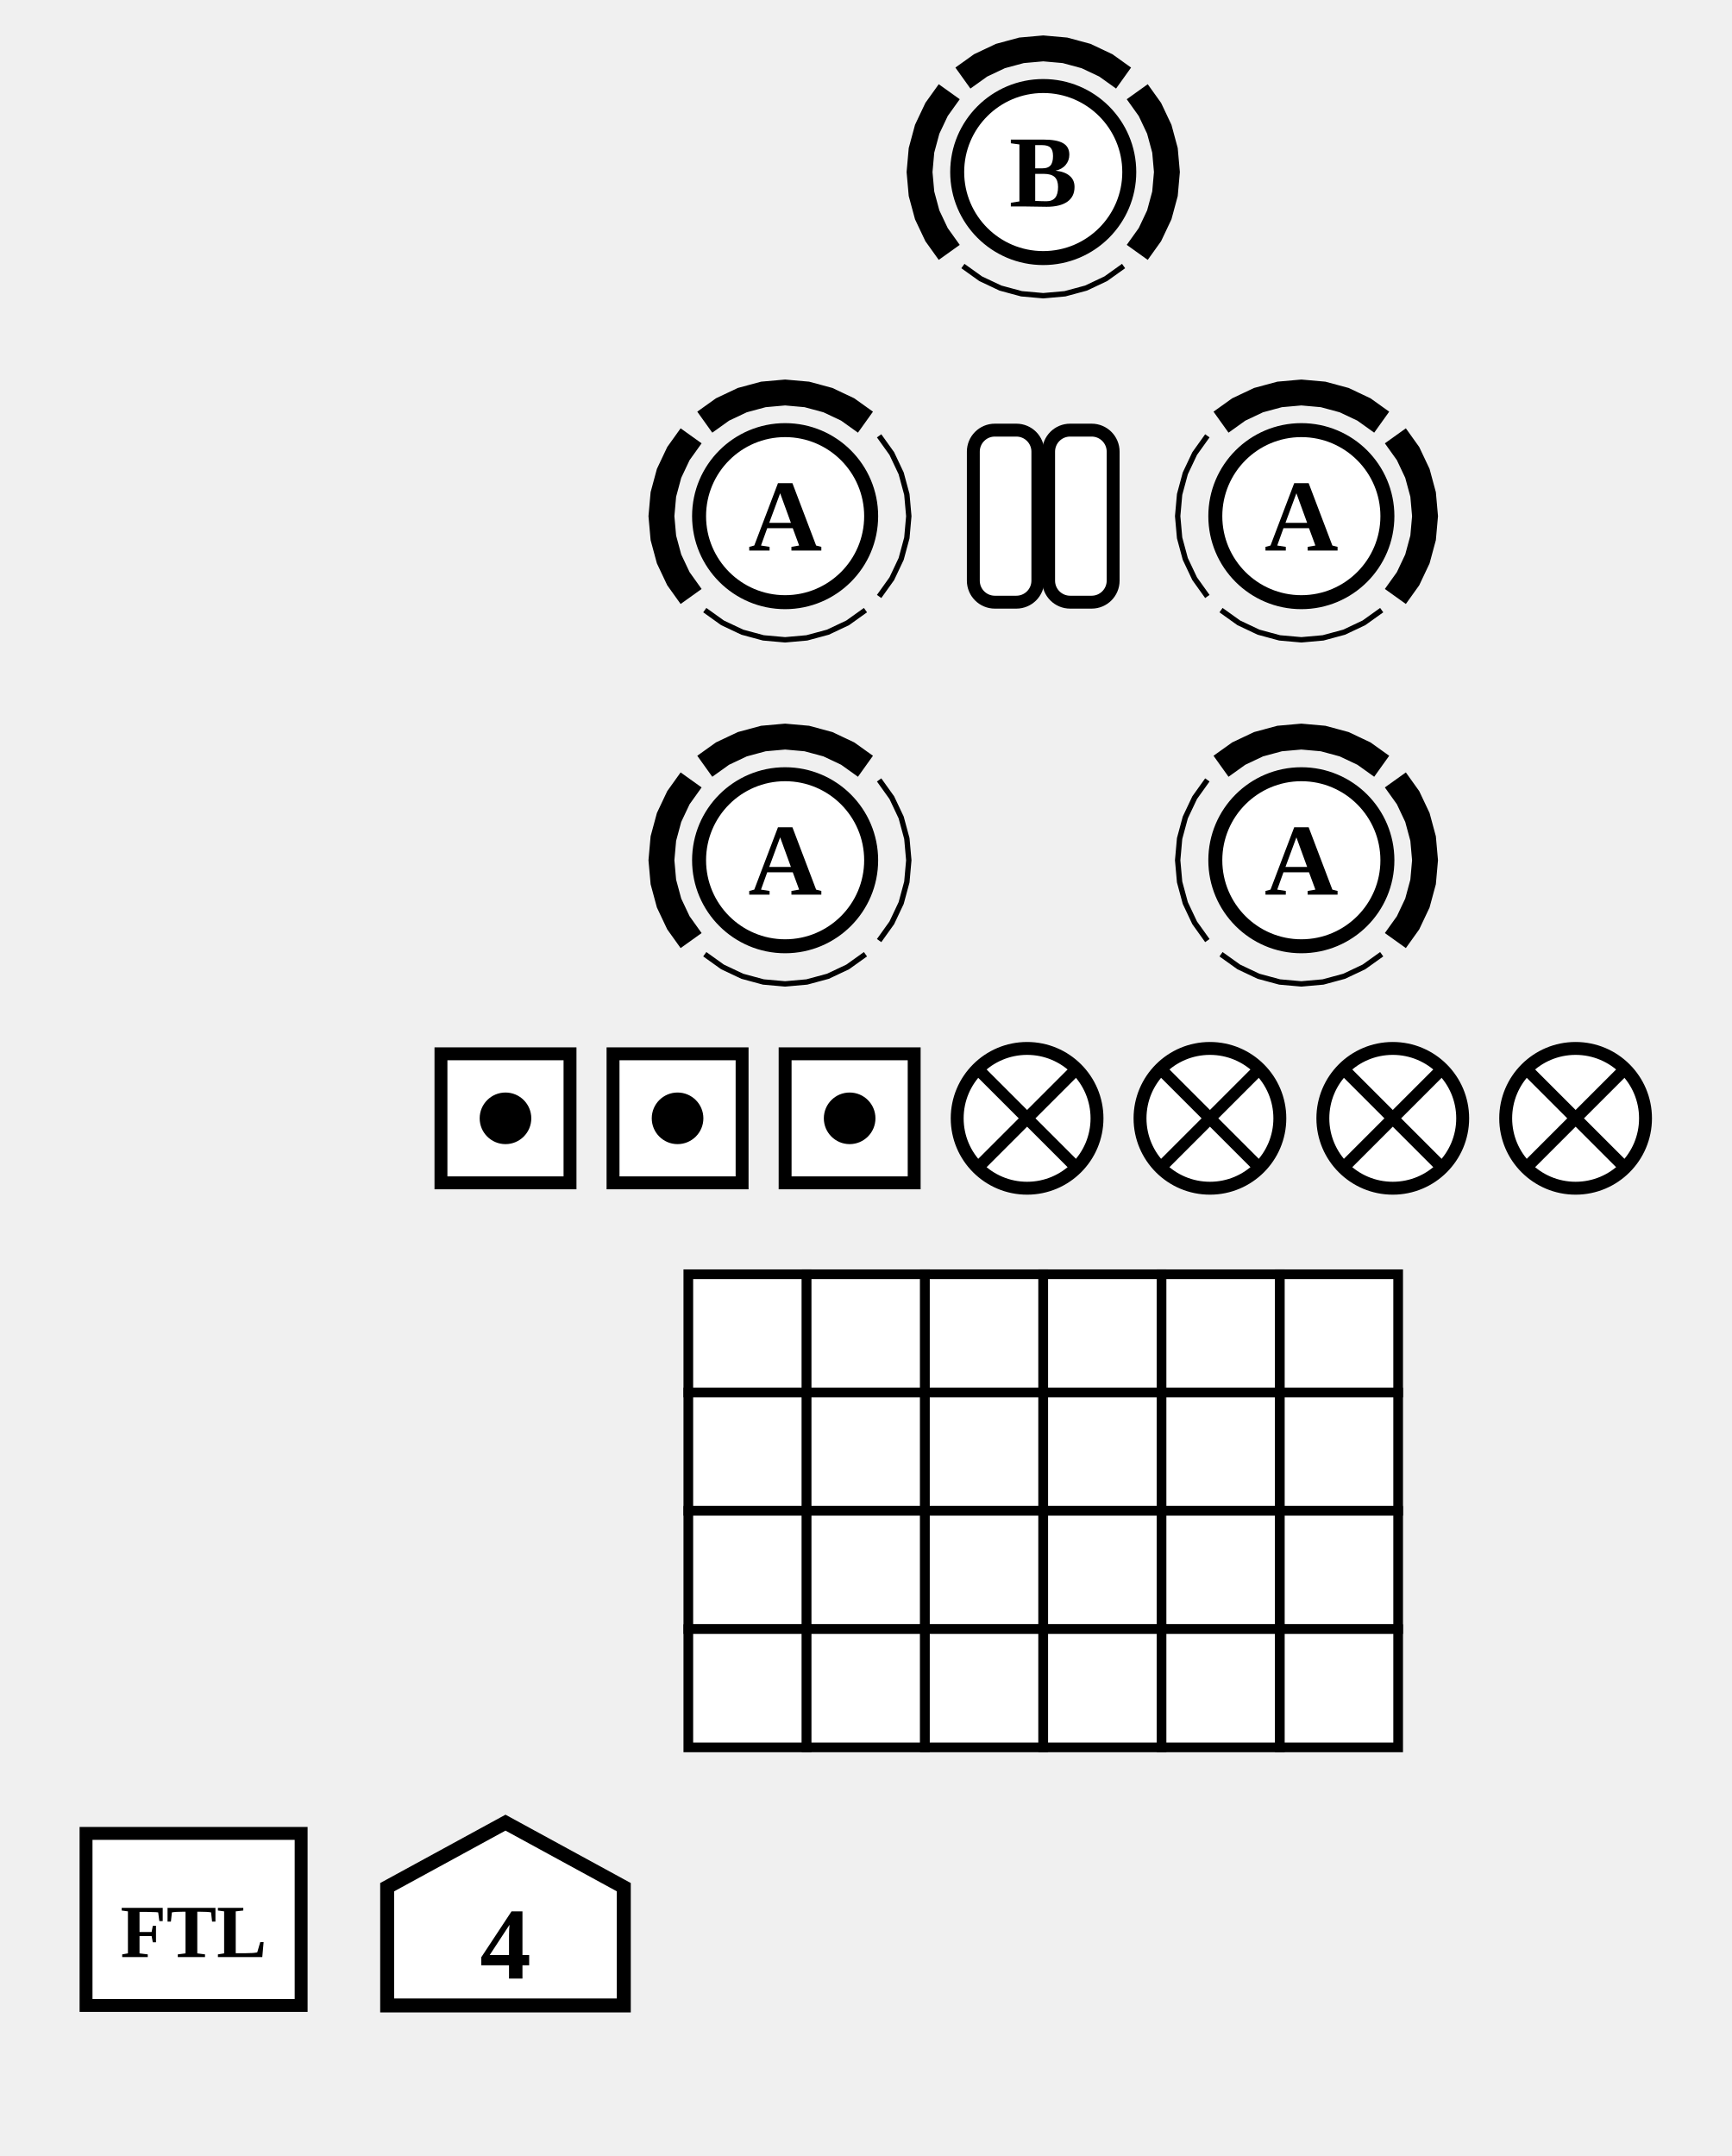
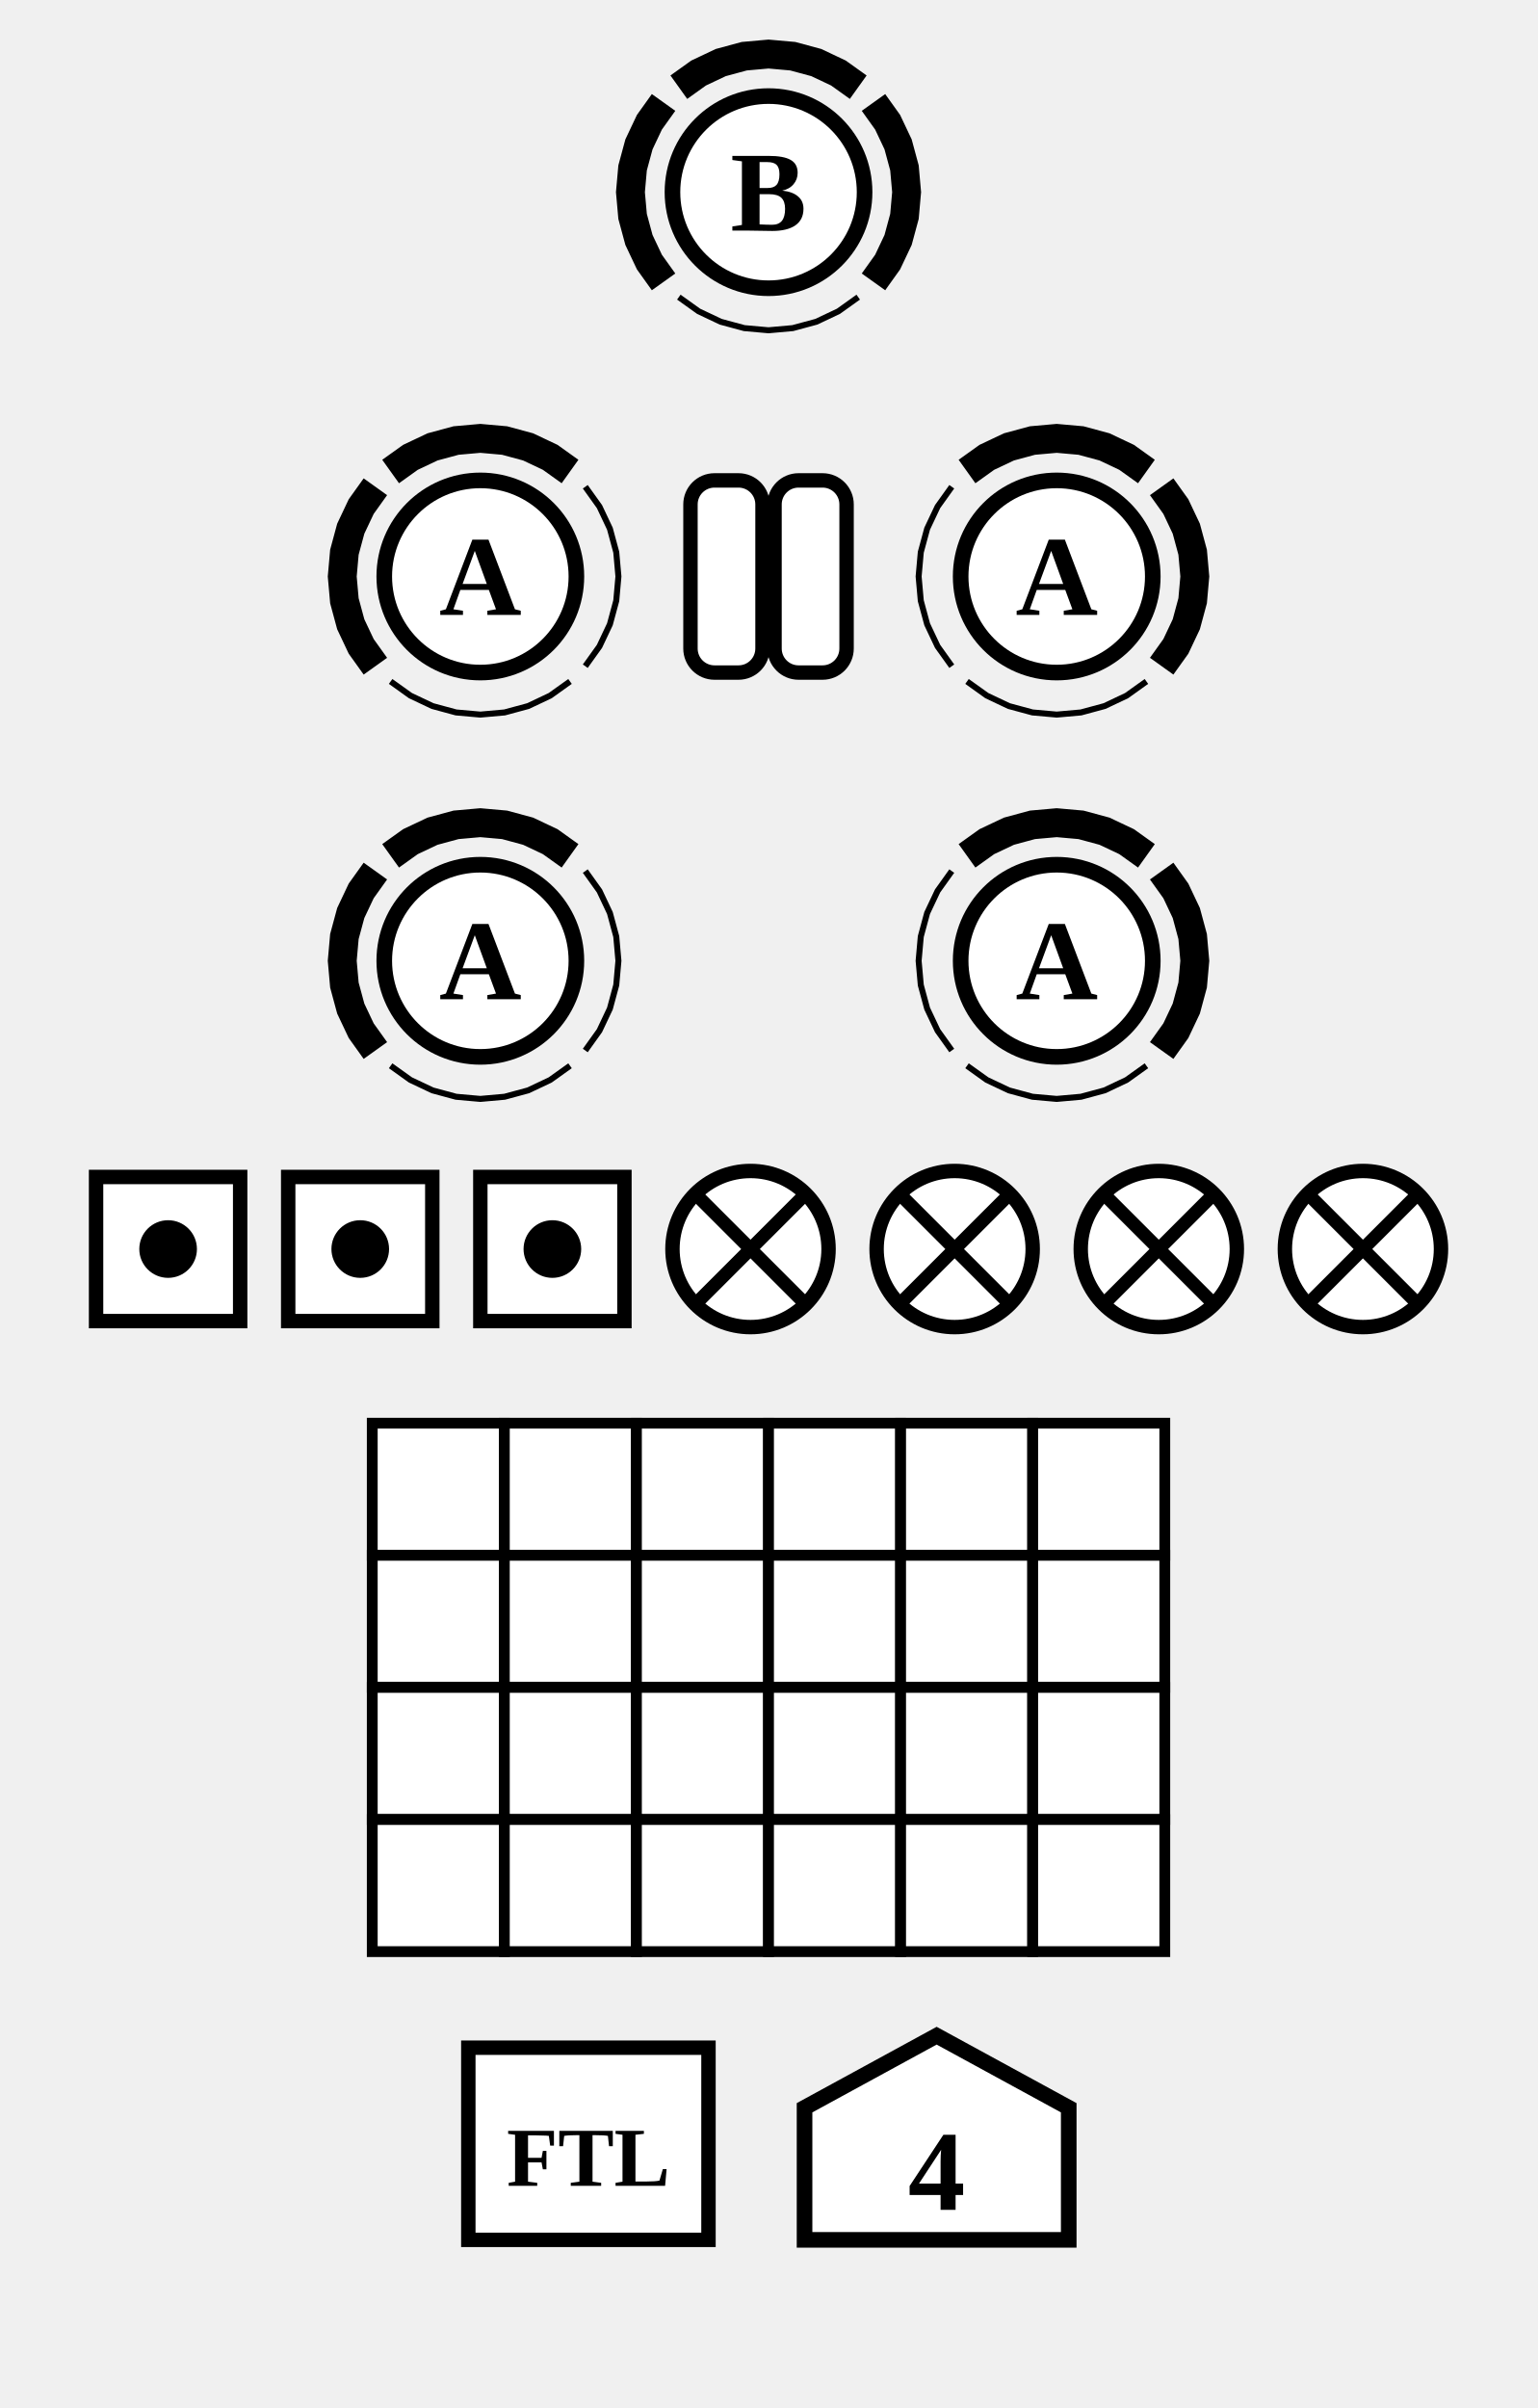
- <svg xmlns="http://www.w3.org/2000/svg" viewBox="8 0 161 200.5" class="ssd">
+ <svg xmlns="http://www.w3.org/2000/svg" viewBox="41 0 128 200.5" class="ssd">
  <circle cx="105" cy="16" r="8" fill="white" stroke="black" stroke-width="1.3" data-ref="system:s1" />
  <text x="105" y="19.2" font-size="9.5" text-anchor="middle" fill="black" font-weight="700" data-ref="system:s1">B</text>
  <path d="M97.53 7.26 L99.18 6.08 L101.02 5.21 L102.98 4.68 L105 4.5 L107.02 4.68 L108.98 5.21 L110.82 6.08 L112.47 7.26" fill="none" stroke="black" stroke-width="2.4" data-ref="system:s1" />
  <path d="M113.74 8.53 L114.92 10.18 L115.79 12.02 L116.32 13.98 L116.5 16 L116.32 18.02 L115.79 19.98 L114.92 21.82 L113.74 23.47" fill="none" stroke="black" stroke-width="2.4" data-ref="system:s1" />
  <path d="M112.47 24.74 L110.82 25.92 L108.98 26.79 L107.02 27.32 L105 27.5 L102.98 27.32 L101.02 26.79 L99.18 25.92 L97.53 24.74" fill="none" stroke="black" stroke-width="0.5" data-ref="system:s1" />
  <path d="M96.26 23.47 L95.08 21.82 L94.21 19.98 L93.68 18.02 L93.5 16 L93.68 13.98 L94.21 12.02 L95.08 10.18 L96.26 8.53" fill="none" stroke="black" stroke-width="2.4" data-ref="system:s1" />
  <rect x="98.5" y="40" width="6" height="16" rx="2" fill="white" stroke="black" stroke-width="1.2" data-ref="system:s10" />
  <rect x="105.5" y="40" width="6" height="16" rx="2" fill="white" stroke="black" stroke-width="1.2" data-ref="system:s10" />
  <circle cx="81" cy="48" r="8" fill="white" stroke="black" stroke-width="1.3" data-ref="system:s2" />
  <text x="81" y="51.2" font-size="9.5" text-anchor="middle" fill="black" font-weight="700" data-ref="system:s2">A</text>
  <path d="M73.53 39.26 L75.18 38.08 L77.02 37.21 L78.98 36.68 L81 36.5 L83.02 36.68 L84.98 37.21 L86.82 38.08 L88.47 39.26" fill="none" stroke="black" stroke-width="2.4" data-ref="system:s2" />
  <path d="M89.74 40.53 L90.92 42.18 L91.79 44.02 L92.32 45.98 L92.5 48 L92.32 50.02 L91.79 51.98 L90.92 53.82 L89.74 55.47" fill="none" stroke="black" stroke-width="0.5" data-ref="system:s2" />
  <path d="M88.47 56.74 L86.82 57.92 L84.98 58.79 L83.02 59.32 L81 59.5 L78.98 59.32 L77.02 58.79 L75.18 57.92 L73.53 56.74" fill="none" stroke="black" stroke-width="0.5" data-ref="system:s2" />
  <path d="M72.26 55.47 L71.08 53.82 L70.21 51.98 L69.68 50.02 L69.5 48 L69.68 45.98 L70.21 44.02 L71.08 42.18 L72.26 40.53" fill="none" stroke="black" stroke-width="2.4" data-ref="system:s2" />
  <circle cx="81" cy="80" r="8" fill="white" stroke="black" stroke-width="1.3" data-ref="system:s4" />
  <text x="81" y="83.2" font-size="9.5" text-anchor="middle" fill="black" font-weight="700" data-ref="system:s4">A</text>
  <path d="M73.53 71.26 L75.18 70.08 L77.02 69.21 L78.98 68.68 L81 68.5 L83.02 68.68 L84.98 69.21 L86.82 70.08 L88.47 71.26" fill="none" stroke="black" stroke-width="2.4" data-ref="system:s4" />
  <path d="M89.74 72.53 L90.92 74.18 L91.79 76.02 L92.32 77.98 L92.5 80 L92.32 82.02 L91.79 83.98 L90.92 85.82 L89.74 87.47" fill="none" stroke="black" stroke-width="0.5" data-ref="system:s4" />
  <path d="M88.47 88.74 L86.82 89.92 L84.98 90.79 L83.02 91.32 L81 91.5 L78.98 91.32 L77.02 90.79 L75.18 89.92 L73.53 88.74" fill="none" stroke="black" stroke-width="0.5" data-ref="system:s4" />
  <path d="M72.26 87.47 L71.08 85.82 L70.21 83.98 L69.68 82.02 L69.5 80 L69.68 77.98 L70.21 76.02 L71.08 74.18 L72.26 72.53" fill="none" stroke="black" stroke-width="2.4" data-ref="system:s4" />
  <circle cx="129" cy="48" r="8" fill="white" stroke="black" stroke-width="1.3" data-ref="system:s3" />
  <text x="129" y="51.2" font-size="9.5" text-anchor="middle" fill="black" font-weight="700" data-ref="system:s3">A</text>
  <path d="M121.53 39.26 L123.18 38.08 L125.02 37.21 L126.98 36.68 L129 36.5 L131.02 36.68 L132.98 37.21 L134.82 38.08 L136.47 39.26" fill="none" stroke="black" stroke-width="2.4" data-ref="system:s3" />
  <path d="M137.74 40.53 L138.92 42.18 L139.79 44.02 L140.32 45.98 L140.5 48 L140.32 50.02 L139.79 51.98 L138.92 53.82 L137.74 55.47" fill="none" stroke="black" stroke-width="2.4" data-ref="system:s3" />
  <path d="M136.47 56.74 L134.82 57.92 L132.98 58.79 L131.02 59.32 L129 59.5 L126.98 59.32 L125.02 58.79 L123.18 57.92 L121.53 56.74" fill="none" stroke="black" stroke-width="0.5" data-ref="system:s3" />
  <path d="M120.26 55.47 L119.08 53.82 L118.21 51.98 L117.68 50.02 L117.5 48 L117.68 45.98 L118.21 44.02 L119.08 42.18 L120.26 40.53" fill="none" stroke="black" stroke-width="0.5" data-ref="system:s3" />
  <circle cx="129" cy="80" r="8" fill="white" stroke="black" stroke-width="1.3" data-ref="system:s5" />
  <text x="129" y="83.2" font-size="9.5" text-anchor="middle" fill="black" font-weight="700" data-ref="system:s5">A</text>
  <path d="M121.53 71.26 L123.18 70.08 L125.02 69.21 L126.98 68.68 L129 68.5 L131.02 68.68 L132.98 69.21 L134.82 70.08 L136.47 71.26" fill="none" stroke="black" stroke-width="2.4" data-ref="system:s5" />
  <path d="M137.74 72.53 L138.92 74.18 L139.79 76.02 L140.32 77.98 L140.5 80 L140.32 82.02 L139.79 83.98 L138.92 85.82 L137.74 87.47" fill="none" stroke="black" stroke-width="2.4" data-ref="system:s5" />
  <path d="M136.47 88.74 L134.82 89.92 L132.98 90.79 L131.02 91.32 L129 91.5 L126.98 91.32 L125.02 90.79 L123.18 89.92 L121.53 88.74" fill="none" stroke="black" stroke-width="0.5" data-ref="system:s5" />
  <path d="M120.26 87.47 L119.08 85.82 L118.21 83.98 L117.68 82.02 L117.5 80 L117.68 77.98 L118.21 76.02 L119.08 74.18 L120.26 72.53" fill="none" stroke="black" stroke-width="0.5" data-ref="system:s5" />
  <rect x="49" y="98" width="12" height="12" fill="white" stroke="black" stroke-width="1.2" data-ref="system:s11" />
  <circle cx="55" cy="104" r="2.4" fill="black" stroke="none" stroke-width="0" data-ref="system:s11" />
  <rect x="65" y="98" width="12" height="12" fill="white" stroke="black" stroke-width="1.2" data-ref="system:s12" />
  <circle cx="71" cy="104" r="2.4" fill="black" stroke="none" stroke-width="0" data-ref="system:s12" />
  <rect x="81" y="98" width="12" height="12" fill="white" stroke="black" stroke-width="1.2" data-ref="system:s13" />
  <circle cx="87" cy="104" r="2.4" fill="black" stroke="none" stroke-width="0" data-ref="system:s13" />
  <circle cx="103.5" cy="104" r="6.5" fill="white" stroke="black" stroke-width="1.2" data-ref="system:s6" />
  <path d="M99 99.5 L108 108.5 M108 99.5 L99 108.5" fill="none" stroke="black" stroke-width="1.1" data-ref="system:s6" />
  <circle cx="120.5" cy="104" r="6.5" fill="white" stroke="black" stroke-width="1.2" data-ref="system:s7" />
  <path d="M116 99.5 L125 108.5 M125 99.5 L116 108.5" fill="none" stroke="black" stroke-width="1.1" data-ref="system:s7" />
  <circle cx="137.5" cy="104" r="6.5" fill="white" stroke="black" stroke-width="1.2" data-ref="system:s8" />
  <path d="M133 99.5 L142 108.5 M142 99.5 L133 108.5" fill="none" stroke="black" stroke-width="1.1" data-ref="system:s8" />
  <circle cx="154.5" cy="104" r="6.5" fill="white" stroke="black" stroke-width="1.2" data-ref="system:s9" />
  <path d="M150 99.5 L159 108.5 M159 99.5 L150 108.5" fill="none" stroke="black" stroke-width="1.1" data-ref="system:s9" />
  <rect x="72" y="118.5" width="11" height="11" fill="white" stroke="black" stroke-width="0.9" data-ref="hull:1" />
  <rect x="83" y="118.5" width="11" height="11" fill="white" stroke="black" stroke-width="0.9" data-ref="hull:2" />
  <rect x="94" y="118.5" width="11" height="11" fill="white" stroke="black" stroke-width="0.9" data-ref="hull:3" />
  <rect x="105" y="118.5" width="11" height="11" fill="white" stroke="black" stroke-width="0.9" data-ref="hull:4" />
  <rect x="116" y="118.5" width="11" height="11" fill="white" stroke="black" stroke-width="0.9" data-ref="hull:5" />
  <rect x="127" y="118.5" width="11" height="11" fill="white" stroke="black" stroke-width="0.9" data-ref="hull:6" />
  <rect x="72" y="129.5" width="11" height="11" fill="white" stroke="black" stroke-width="0.9" data-ref="hull:7" />
  <rect x="83" y="129.5" width="11" height="11" fill="white" stroke="black" stroke-width="0.9" data-ref="hull:8" />
  <rect x="94" y="129.5" width="11" height="11" fill="white" stroke="black" stroke-width="0.9" data-ref="hull:9" />
  <rect x="105" y="129.5" width="11" height="11" fill="white" stroke="black" stroke-width="0.9" data-ref="hull:10" />
  <rect x="116" y="129.5" width="11" height="11" fill="white" stroke="black" stroke-width="0.9" data-ref="hull:11" />
  <rect x="127" y="129.5" width="11" height="11" fill="white" stroke="black" stroke-width="0.9" data-ref="hull:12" />
  <rect x="72" y="140.5" width="11" height="11" fill="white" stroke="black" stroke-width="0.9" data-ref="hull:13" />
  <rect x="83" y="140.5" width="11" height="11" fill="white" stroke="black" stroke-width="0.9" data-ref="hull:14" />
  <rect x="94" y="140.5" width="11" height="11" fill="white" stroke="black" stroke-width="0.9" data-ref="hull:15" />
  <rect x="105" y="140.5" width="11" height="11" fill="white" stroke="black" stroke-width="0.9" data-ref="hull:16" />
  <rect x="116" y="140.5" width="11" height="11" fill="white" stroke="black" stroke-width="0.9" data-ref="hull:17" />
  <rect x="127" y="140.5" width="11" height="11" fill="white" stroke="black" stroke-width="0.9" data-ref="hull:18" />
  <rect x="72" y="151.5" width="11" height="11" fill="white" stroke="black" stroke-width="0.9" data-ref="hull:19" />
  <rect x="83" y="151.5" width="11" height="11" fill="white" stroke="black" stroke-width="0.9" data-ref="hull:20" />
  <rect x="94" y="151.5" width="11" height="11" fill="white" stroke="black" stroke-width="0.9" data-ref="hull:21" />
  <rect x="105" y="151.5" width="11" height="11" fill="white" stroke="black" stroke-width="0.9" data-ref="hull:22" />
  <rect x="116" y="151.5" width="11" height="11" fill="white" stroke="black" stroke-width="0.9" data-ref="hull:23" />
  <rect x="127" y="151.5" width="11" height="11" fill="white" stroke="black" stroke-width="0.9" data-ref="hull:24" />
-   <rect x="16" y="170.5" width="20" height="16" fill="white" stroke="black" stroke-width="1.2" />
-   <text x="26" y="182" font-size="7" text-anchor="middle" fill="black" font-weight="700">FTL</text>
-   <path d="M44 186.5 L44 175.5 L55 169.5 L66 175.5 L66 186.5 Z" fill="white" stroke="black" stroke-width="1.3" />
-   <text x="55" y="184" font-size="9.5" text-anchor="middle" fill="black" font-weight="700">4</text>
+   <rect x="80" y="170.5" width="20" height="16" fill="white" stroke="black" stroke-width="1.2" />
+   <text x="90" y="182" font-size="7" text-anchor="middle" fill="black" font-weight="700">FTL</text>
+   <path d="M108 186.5 L108 175.5 L119 169.5 L130 175.5 L130 186.5 Z" fill="white" stroke="black" stroke-width="1.3" />
+   <text x="119" y="184" font-size="9.5" text-anchor="middle" fill="black" font-weight="700">4</text>
</svg>
